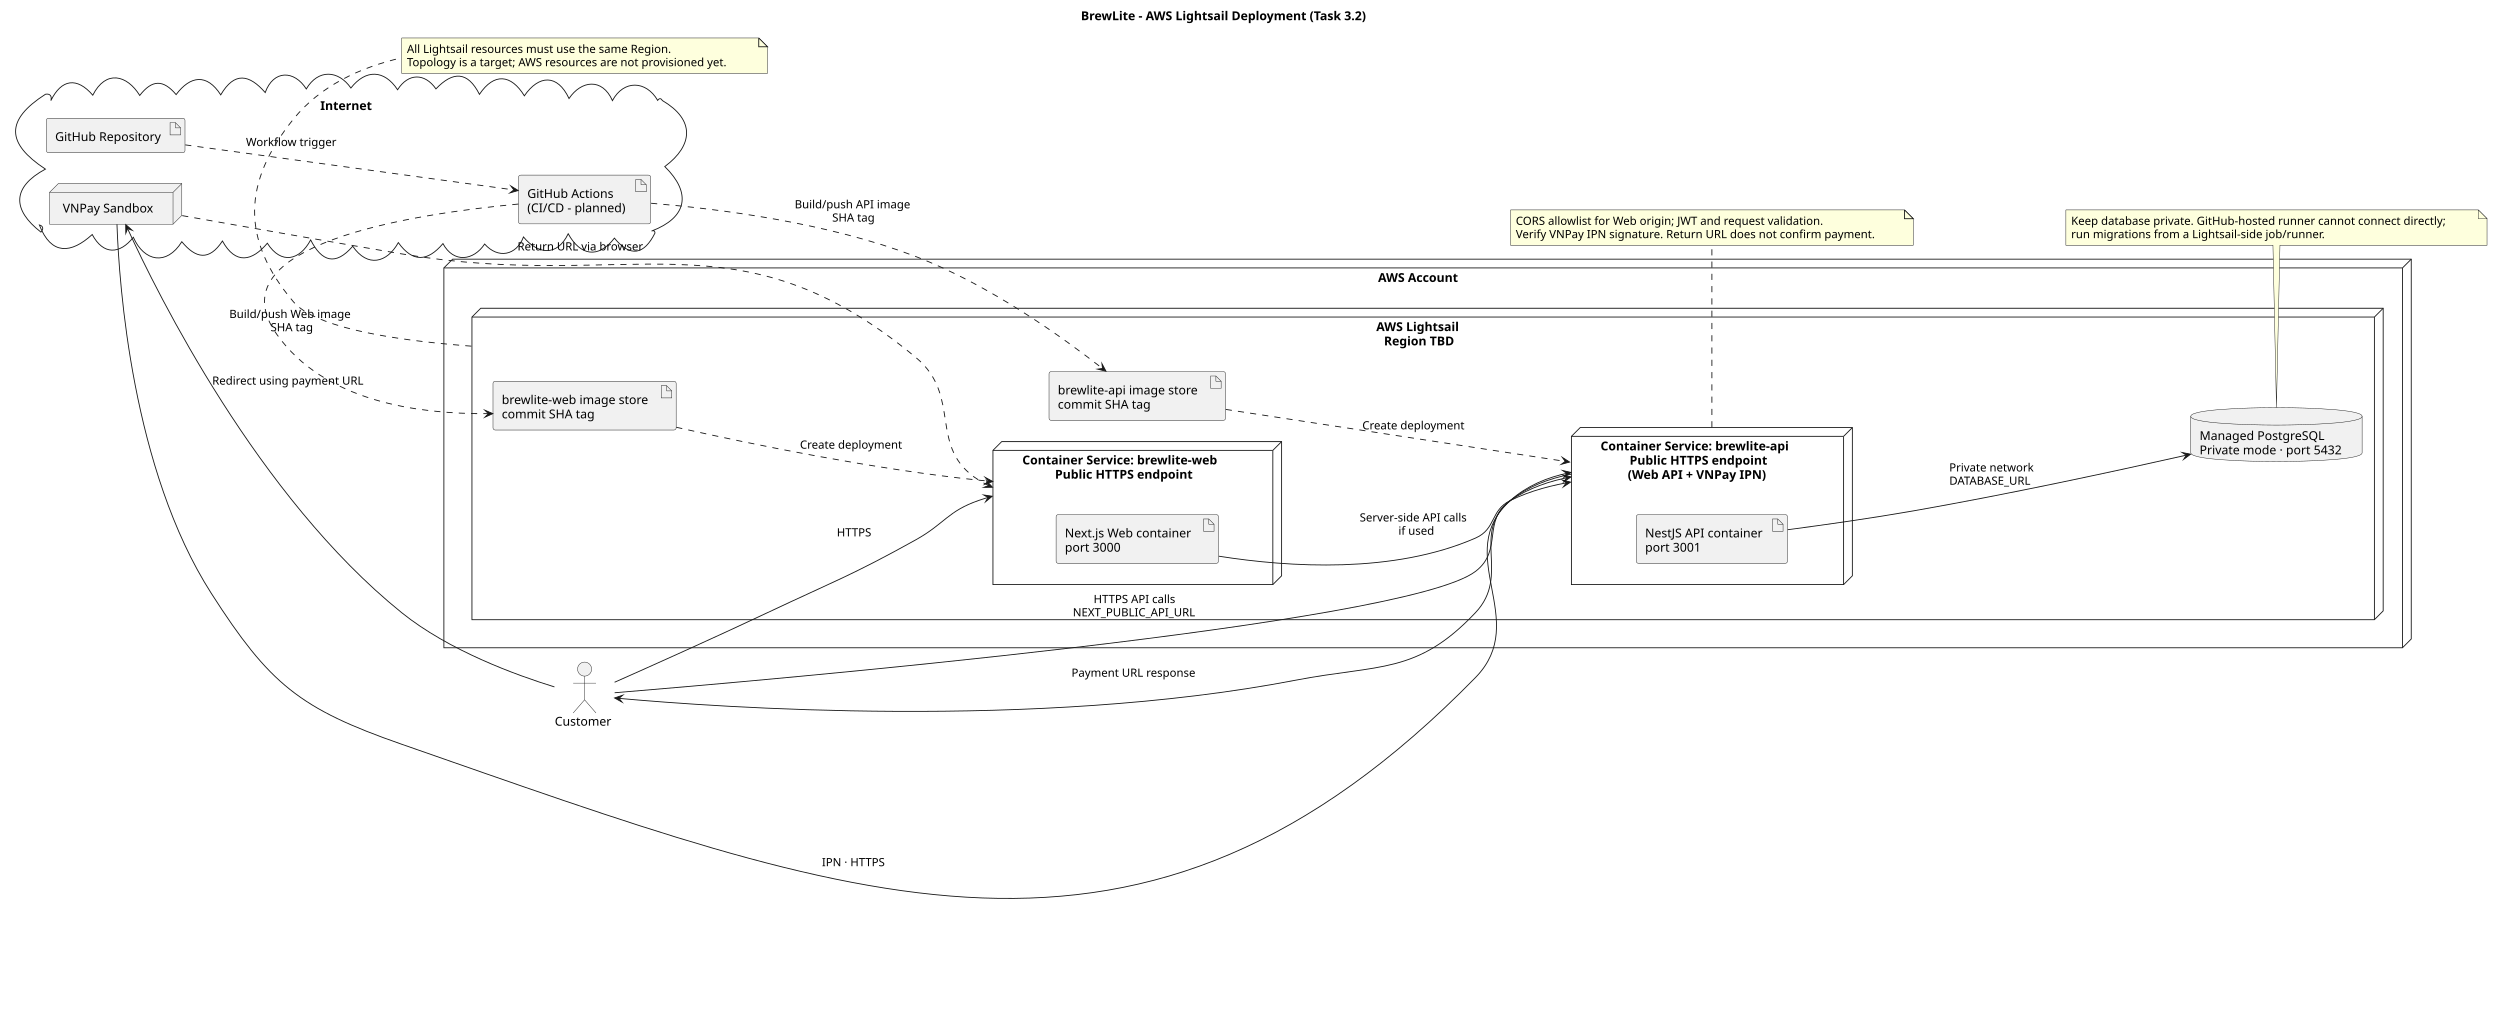
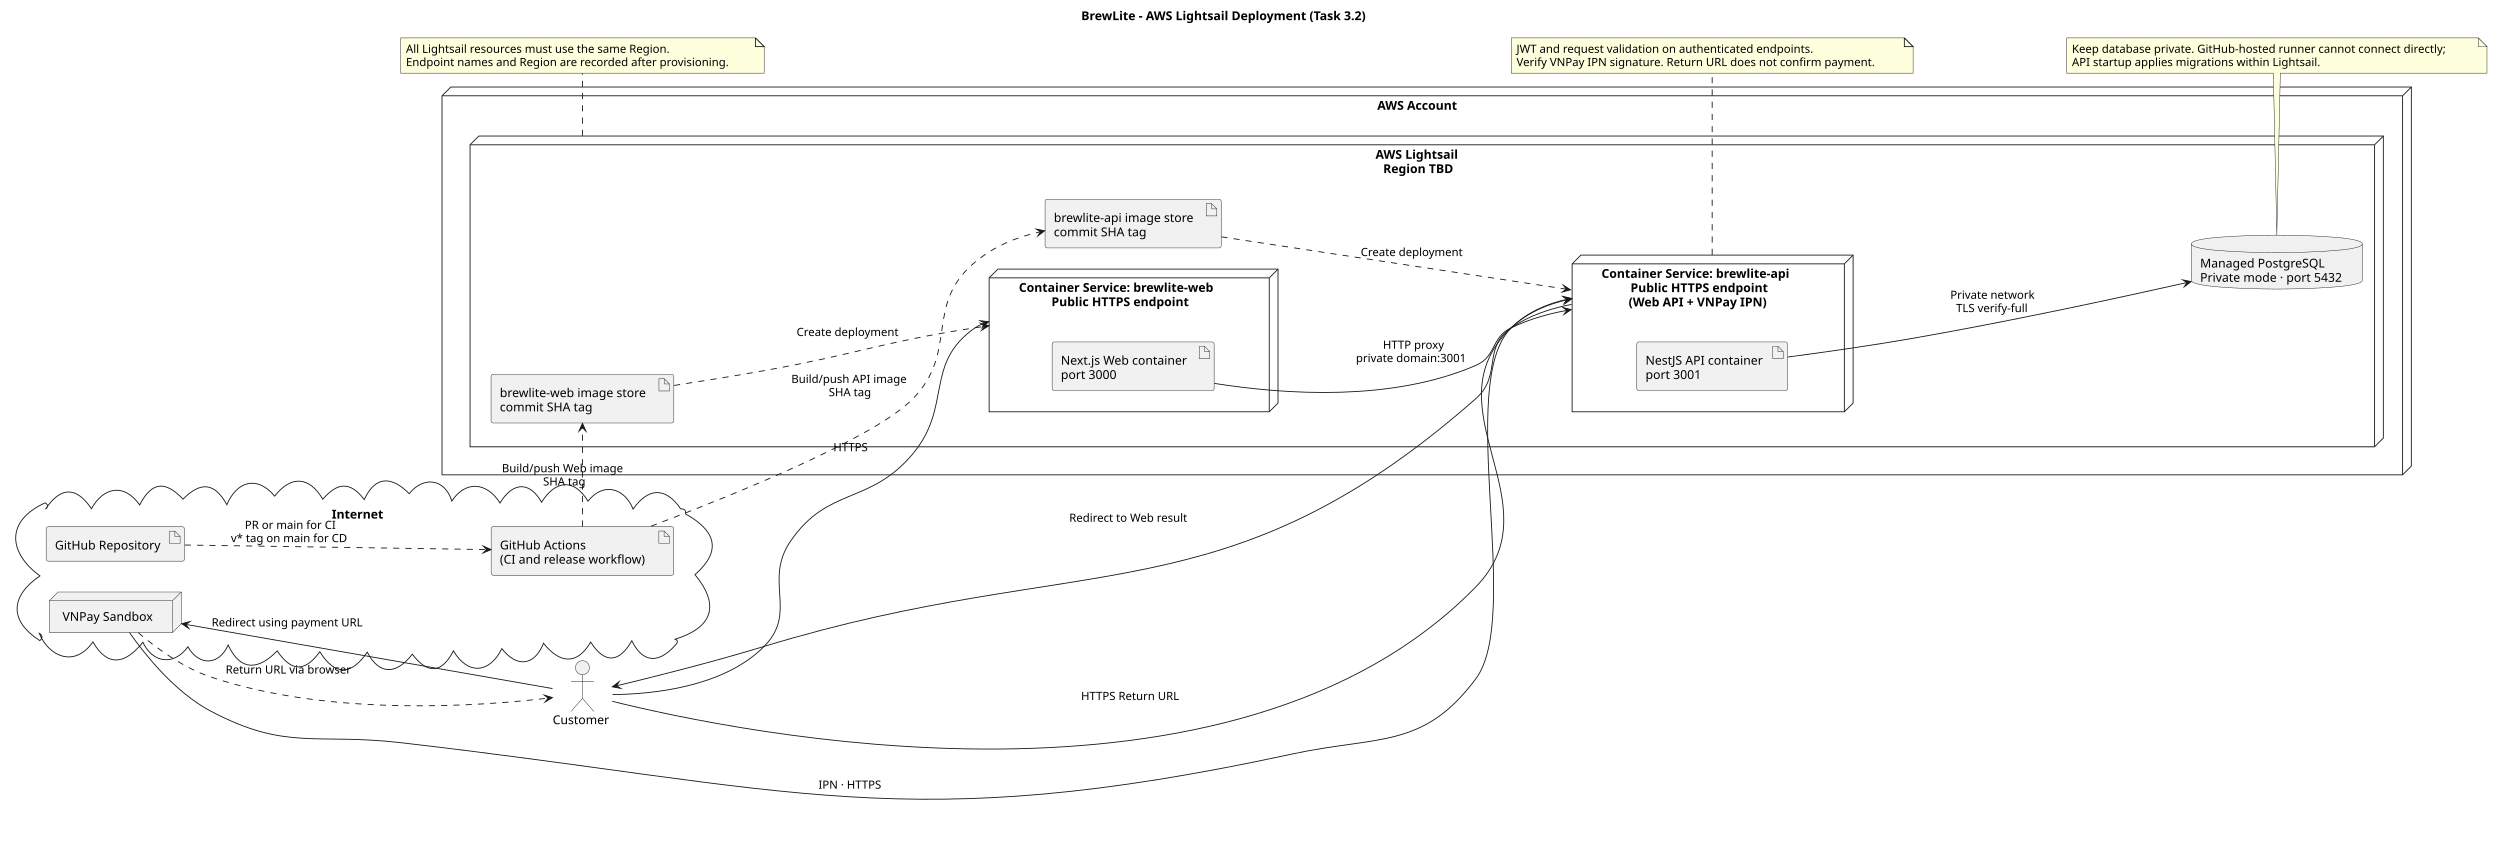
- <svg xmlns="http://www.w3.org/2000/svg" version="1.1" data-diagram-type="DESCRIPTION" style="width:2850px;height:1176px;background:#FFFFFF;" width="2850px" height="1176px" viewBox="0 0 2850 1176" zoomAndPan="magnify" preserveAspectRatio="none" contentStyleType="text/css">
+ <svg xmlns="http://www.w3.org/2000/svg" version="1.1" data-diagram-type="DESCRIPTION" style="width:2856px;height:971px;background:#FFFFFF;" width="2856px" height="971px" viewBox="0 0 2856 971" zoomAndPan="magnify" preserveAspectRatio="none" contentStyleType="text/css">
  <defs />
  <g font-family="sans-serif" lengthAdjust="spacing">
    <g class="title" data-source-line="1">
-       <text x="1232.227" y="22.995" fill="#000" font-size="14" textLength="378.766" font-weight="700">BrewLite - AWS Lightsail Deployment (Task 3.2)</text>
+       <text x="1235.175" y="22.995" fill="#000" font-size="14" textLength="378.766" font-weight="700">BrewLite - AWS Lightsail Deployment (Task 3.2)</text>
    </g>
    <g class="cluster" data-qualified-name="internet" id="ent0002" data-source-line="8">
-       <path d="M57.971,114.737 C70.041,90.049 87.741,87.529 105.761,108.51 C120.65,79.235 144.702,85.253 159.308,108.796 C173.299,90.79 185.949,90.221 200.766,107.833 C216.924,86.306 235.754,83.42 251.643,108.128 C267.287,81.377 284.203,84.731 302.321,105.489 C311.835,79.366 335.481,79.923 349.167,101.381 C362.641,78.578 385.655,79.783 400.026,100.329 C416.904,78.855 438.001,79.26 453.236,102.293 C465.369,83.286 484.026,82.909 496.987,101.324 C516.329,81.051 533.084,80.958 546.565,107.527 C563.335,82.668 582.632,84.649 597.769,109.219 C614.198,85.39 635.396,83.975 648.691,112.281 C662.626,91.657 686.491,88.466 698.185,114.65 C711.18,90.725 736.557,91.774 749.753,114.427 C751.691,111.629 753.573,111.97 755.235,114.7 C792.361,136.504 790.476,165.657 757.851,189.888 C788.636,220.017 783.573,247.998 742.753,263.427 C744.789,262.479 746.729,263.097 746.653,265.728 C734.3,290.418 718.632,293.779 700.436,271.474 C681.955,295.347 661.631,291.522 647.749,266.517 C634.88,293.188 612.949,289.743 596.778,270.155 C588.6,291.504 567.677,295.316 552.495,278.224 C539.786,297.225 517.213,300.335 504.949,277.717 C487.509,298.392 470.573,299.536 454.102,276.588 C441.036,299.859 418.966,305.263 402.11,280.707 C382.453,303.554 366.69,298.208 354.149,273.526 C341.833,296.655 320.726,302.218 304.746,277.293 C287.369,297.976 268.6,301.896 253.574,274.776 C238.402,297.8 223.184,294.812 207.28,275.578 C189.888,303.414 164.285,298.283 151.991,270.51 C136.505,290.23 117.707,290.885 105.124,267.363 C81.255,289.211 58.394,291.505 44.853,256.427 C49.779,257.679 49.536,261.64 46.679,264.625 C13.64,239.029 13.642,213.338 51.768,192.784 C6.86,163.276 6,136.844 51.853,107.427 C57.384,106.428 59.357,109.948 57.971,114.737" style="stroke:#181818;stroke-width:1;" fill="none" />
-       <text x="365.092" y="125.422" fill="#000" font-size="14" textLength="64.422" font-weight="700">Internet</text>
+       <path d="M51.944,581.761 C68.892,556.123 86.878,555.072 104.45,581.127 C118.436,556.194 141.706,551.658 159.591,576.836 C173.355,550.067 188.858,548.889 209.069,570.202 C229.158,550.117 244.866,550.792 259.158,576.538 C270.449,549.995 293.427,542.473 313.803,566.774 C332.482,542.783 353.387,544.119 368.786,570.365 C385.245,551.114 399.949,549.38 416.097,570.729 C429.177,542.455 448.1,544.42 467.474,563.966 C483.639,543.863 507.944,546.289 516.177,572.337 C532.472,547.846 556.865,551.581 571.172,574.636 C584.952,551.978 604,548.072 618.71,573.721 C634.051,549.245 655.227,545.379 671.714,572.545 C689.443,550.075 713.654,557.693 723.254,581.583 C740.449,557.084 760.331,555.841 777.671,581.427 C782.005,581.022 783.687,582.957 783.253,587.18 C816.068,605.423 826.338,628.146 793.963,656.465 C823.418,692.231 813.375,717.386 770.671,730.427 C773.868,730.811 774.732,732.611 772.963,735.321 C755.662,756.081 735.873,760.663 721.78,731.998 C707.355,757.328 690.859,758.692 674.8,733.518 C658.581,761.272 638.394,757.029 620.925,734.866 C610.435,761.213 590.032,762.718 573.341,741.006 C559.28,769.23 534.611,771.699 517.99,743.518 C504.553,769.691 488.498,770.332 471.023,747.378 C454.06,769.293 434.234,773.087 419.532,745.047 C401.508,771.539 382.898,772.588 365.36,744.564 C348.208,768.132 332.876,767.533 316.688,743.577 C296.03,764.891 275.041,768.086 260.664,736.878 C249.984,760.619 227.354,760.941 214.637,738.928 C198.713,760.912 174.419,757.694 163.191,733.676 C144.955,756.714 124.072,764.601 106.165,733.33 C85.455,762.818 56.284,750.747 44.731,723.427 C48.844,725.856 48.922,728.744 45.513,731.87 C9.864,709.013 11.924,680.701 45.606,657.931 C9.416,631.361 6,594.989 51.731,574.427 C54.953,576.726 55.359,579.269 51.944,581.761" style="stroke:#181818;stroke-width:1;" fill="none" />
+       <text x="378.99" y="592.422" fill="#000" font-size="14" textLength="64.422" font-weight="700">Internet</text>
    </g>
    <g class="cluster" data-qualified-name="aws" id="ent0006" data-source-line="14">
-       <polygon points="506.013,305.427,516.013,295.427,2748.823,295.427,2748.823,728.427,2738.823,738.427,506.013,738.427,506.013,305.427" fill="none" style="stroke:#181818;stroke-width:1;stroke-linejoin:miter;stroke-miterlimit:10;" />
-       <line x1="2738.823" y1="305.427" x2="2748.823" y2="295.427" style="stroke:#181818;stroke-width:1;" />
-       <line x1="506.013" y1="305.427" x2="2738.823" y2="305.427" style="stroke:#181818;stroke-width:1;" />
-       <line x1="2738.823" y1="305.427" x2="2738.823" y2="738.427" style="stroke:#181818;stroke-width:1;" />
-       <text x="1570.963" y="321.422" fill="#000" font-size="14" textLength="104.911" font-weight="700">AWS Account</text>
+       <polygon points="504.971,109.427,514.971,99.427,2754.721,99.427,2754.721,532.427,2744.721,542.427,504.971,542.427,504.971,109.427" fill="none" style="stroke:#181818;stroke-width:1;stroke-linejoin:miter;stroke-miterlimit:10;" />
+       <line x1="2744.721" y1="109.427" x2="2754.721" y2="99.427" style="stroke:#181818;stroke-width:1;" />
+       <line x1="504.971" y1="109.427" x2="2744.721" y2="109.427" style="stroke:#181818;stroke-width:1;" />
+       <line x1="2744.721" y1="109.427" x2="2744.721" y2="542.427" style="stroke:#181818;stroke-width:1;" />
+       <text x="1573.39" y="125.422" fill="#000" font-size="14" textLength="104.911" font-weight="700">AWS Account</text>
    </g>
    <g class="cluster" data-qualified-name="aws.lightsail" id="ent0007" data-source-line="15">
-       <polygon points="538.013,361.427,548.013,351.427,2716.823,351.427,2716.823,696.427,2706.823,706.427,538.013,706.427,538.013,361.427" fill="none" style="stroke:#181818;stroke-width:1;stroke-linejoin:miter;stroke-miterlimit:10;" />
-       <line x1="2706.823" y1="361.427" x2="2716.823" y2="351.427" style="stroke:#181818;stroke-width:1;" />
-       <line x1="538.013" y1="361.427" x2="2706.823" y2="361.427" style="stroke:#181818;stroke-width:1;" />
-       <line x1="2706.823" y1="361.427" x2="2706.823" y2="706.427" style="stroke:#181818;stroke-width:1;" />
-       <text x="1568.912" y="377.422" fill="#000" font-size="14" textLength="109.013" font-weight="700">AWS Lightsail</text>
-       <text x="1577.72" y="393.719" fill="#000" font-size="14" textLength="91.396" font-weight="700">Region TBD</text>
+       <polygon points="536.971,165.427,546.971,155.427,2722.721,155.427,2722.721,500.427,2712.721,510.427,536.971,510.427,536.971,165.427" fill="none" style="stroke:#181818;stroke-width:1;stroke-linejoin:miter;stroke-miterlimit:10;" />
+       <line x1="2712.721" y1="165.427" x2="2722.721" y2="155.427" style="stroke:#181818;stroke-width:1;" />
+       <line x1="536.971" y1="165.427" x2="2712.721" y2="165.427" style="stroke:#181818;stroke-width:1;" />
+       <line x1="2712.721" y1="165.427" x2="2712.721" y2="510.427" style="stroke:#181818;stroke-width:1;" />
+       <text x="1571.339" y="181.422" fill="#000" font-size="14" textLength="109.013" font-weight="700">AWS Lightsail</text>
+       <text x="1580.147" y="197.719" fill="#000" font-size="14" textLength="91.396" font-weight="700">Region TBD</text>
    </g>
    <g class="cluster" data-qualified-name="aws.lightsail.webService" id="ent0008" data-source-line="16">
-       <polygon points="1131.953,513.427,1141.953,503.427,1461.023,503.427,1461.023,656.427,1451.023,666.427,1131.953,666.427,1131.953,513.427" fill="none" style="stroke:#181818;stroke-width:1;stroke-linejoin:miter;stroke-miterlimit:10;" />
-       <line x1="1451.023" y1="513.427" x2="1461.023" y2="503.427" style="stroke:#181818;stroke-width:1;" />
-       <line x1="1131.953" y1="513.427" x2="1451.023" y2="513.427" style="stroke:#181818;stroke-width:1;" />
-       <line x1="1451.023" y1="513.427" x2="1451.023" y2="666.427" style="stroke:#181818;stroke-width:1;" />
-       <text x="1165.432" y="529.422" fill="#000" font-size="14" textLength="254.112" font-weight="700">Container Service: brewlite-web</text>
-       <text x="1202.671" y="545.719" fill="#000" font-size="14" textLength="179.635" font-weight="700">Public HTTPS endpoint</text>
+       <polygon points="1129.991,317.427,1139.991,307.427,1459.991,307.427,1459.991,460.427,1449.991,470.427,1129.991,470.427,1129.991,317.427" fill="none" style="stroke:#181818;stroke-width:1;stroke-linejoin:miter;stroke-miterlimit:10;" />
+       <line x1="1449.991" y1="317.427" x2="1459.991" y2="307.427" style="stroke:#181818;stroke-width:1;" />
+       <line x1="1129.991" y1="317.427" x2="1449.991" y2="317.427" style="stroke:#181818;stroke-width:1;" />
+       <line x1="1449.991" y1="317.427" x2="1449.991" y2="470.427" style="stroke:#181818;stroke-width:1;" />
+       <text x="1163.934" y="333.422" fill="#000" font-size="14" textLength="254.112" font-weight="700">Container Service: brewlite-web</text>
+       <text x="1201.173" y="349.719" fill="#000" font-size="14" textLength="179.635" font-weight="700">Public HTTPS endpoint</text>
    </g>
    <g class="cluster" data-qualified-name="aws.lightsail.apiService" id="ent0010" data-source-line="20">
-       <polygon points="1791.423,497.427,1801.423,487.427,2111.693,487.427,2111.693,656.427,2101.693,666.427,1791.423,666.427,1791.423,497.427" fill="none" style="stroke:#181818;stroke-width:1;stroke-linejoin:miter;stroke-miterlimit:10;" />
-       <line x1="2101.693" y1="497.427" x2="2111.693" y2="487.427" style="stroke:#181818;stroke-width:1;" />
-       <line x1="1791.423" y1="497.427" x2="2101.693" y2="497.427" style="stroke:#181818;stroke-width:1;" />
-       <line x1="2101.693" y1="497.427" x2="2101.693" y2="666.427" style="stroke:#181818;stroke-width:1;" />
-       <text x="1824.594" y="513.422" fill="#000" font-size="14" textLength="245.93" font-weight="700">Container Service: brewlite-api</text>
-       <text x="1857.741" y="529.719" fill="#000" font-size="14" textLength="179.635" font-weight="700">Public HTTPS endpoint</text>
-       <text x="1855.629" y="546.016" fill="#000" font-size="14" textLength="183.859" font-weight="700">(Web API + VNPay IPN)</text>
+       <polygon points="1795.991,301.427,1805.991,291.427,2116.991,291.427,2116.991,460.427,2106.991,470.427,1795.991,470.427,1795.991,301.427" fill="none" style="stroke:#181818;stroke-width:1;stroke-linejoin:miter;stroke-miterlimit:10;" />
+       <line x1="2106.991" y1="301.427" x2="2116.991" y2="291.427" style="stroke:#181818;stroke-width:1;" />
+       <line x1="1795.991" y1="301.427" x2="2106.991" y2="301.427" style="stroke:#181818;stroke-width:1;" />
+       <line x1="2106.991" y1="301.427" x2="2106.991" y2="470.427" style="stroke:#181818;stroke-width:1;" />
+       <text x="1829.526" y="317.422" fill="#000" font-size="14" textLength="245.93" font-weight="700">Container Service: brewlite-api</text>
+       <text x="1862.673" y="333.719" fill="#000" font-size="14" textLength="179.635" font-weight="700">Public HTTPS endpoint</text>
+       <text x="1860.561" y="350.016" fill="#000" font-size="14" textLength="183.859" font-weight="700">(Web API + VNPay IPN)</text>
    </g>
    <g class="entity" data-qualified-name="internet.vnp" id="ent0003" data-source-line="9">
-       <polygon points="56.483,219.277,66.483,209.277,207.253,209.277,207.253,245.574,197.253,255.574,56.483,255.574,56.483,219.277" fill="#F1F1F1" style="stroke:#181818;stroke-width:0.5;stroke-linejoin:miter;stroke-miterlimit:10;" />
-       <line x1="197.253" y1="219.277" x2="207.253" y2="209.277" style="stroke:#181818;stroke-width:0.5;" />
-       <line x1="56.483" y1="219.277" x2="197.253" y2="219.277" style="stroke:#181818;stroke-width:0.5;" />
-       <line x1="197.253" y1="219.277" x2="197.253" y2="255.574" style="stroke:#181818;stroke-width:0.5;" />
-       <text x="71.483" y="242.272" fill="#000" font-size="14" textLength="110.77">VNPay Sandbox</text>
+       <polygon points="56.361,686.287,66.361,676.287,207.13,676.287,207.13,712.584,197.13,722.584,56.361,722.584,56.361,686.287" fill="#F1F1F1" style="stroke:#181818;stroke-width:0.5;stroke-linejoin:miter;stroke-miterlimit:10;" />
+       <line x1="197.13" y1="686.287" x2="207.13" y2="676.287" style="stroke:#181818;stroke-width:0.5;" />
+       <line x1="56.361" y1="686.287" x2="197.13" y2="686.287" style="stroke:#181818;stroke-width:0.5;" />
+       <line x1="197.13" y1="686.287" x2="197.13" y2="722.584" style="stroke:#181818;stroke-width:0.5;" />
+       <text x="71.361" y="709.282" fill="#000" font-size="14" textLength="110.77">VNPay Sandbox</text>
    </g>
    <g class="entity" data-qualified-name="internet.repo" id="ent0004" data-source-line="10">
-       <rect x="52.853" y="134.777" width="158.037" height="39.297" fill="#F1F1F1" style="stroke:#181818;stroke-width:0.5;" rx="2.5" ry="2.5" />
-       <polygon points="193.891,139.777,193.891,153.777,205.891,153.777,205.891,145.777,199.891,139.777,193.891,139.777" fill="#F1F1F1" style="stroke:#181818;stroke-width:0.5;stroke-linejoin:miter;stroke-miterlimit:10;" />
-       <line x1="199.891" y1="139.777" x2="199.891" y2="145.777" style="stroke:#181818;stroke-width:0.5;" />
-       <line x1="205.891" y1="145.777" x2="199.891" y2="145.777" style="stroke:#181818;stroke-width:0.5;" />
-       <text x="62.853" y="160.772" fill="#000" font-size="14" textLength="128.037">GitHub Repository</text>
+       <rect x="52.731" y="601.787" width="158.037" height="39.297" fill="#F1F1F1" style="stroke:#181818;stroke-width:0.5;" rx="2.5" ry="2.5" />
+       <polygon points="193.768,606.787,193.768,620.787,205.768,620.787,205.768,612.787,199.768,606.787,193.768,606.787" fill="#F1F1F1" style="stroke:#181818;stroke-width:0.5;stroke-linejoin:miter;stroke-miterlimit:10;" />
+       <line x1="199.768" y1="606.787" x2="199.768" y2="612.787" style="stroke:#181818;stroke-width:0.5;" />
+       <line x1="205.768" y1="612.787" x2="199.768" y2="612.787" style="stroke:#181818;stroke-width:0.5;" />
+       <text x="62.731" y="627.782" fill="#000" font-size="14" textLength="128.037">GitHub Repository</text>
    </g>
    <g class="entity" data-qualified-name="internet.actions" id="ent0005" data-source-line="11">
-       <rect x="591.093" y="199.627" width="150.654" height="55.594" fill="#F1F1F1" style="stroke:#181818;stroke-width:0.5;" rx="2.5" ry="2.5" />
-       <polygon points="724.748,204.627,724.748,218.627,736.748,218.627,736.748,210.627,730.748,204.627,724.748,204.627" fill="#F1F1F1" style="stroke:#181818;stroke-width:0.5;stroke-linejoin:miter;stroke-miterlimit:10;" />
-       <line x1="730.748" y1="204.627" x2="730.748" y2="210.627" style="stroke:#181818;stroke-width:0.5;" />
-       <line x1="736.748" y1="210.627" x2="730.748" y2="210.627" style="stroke:#181818;stroke-width:0.5;" />
-       <text x="601.093" y="225.622" fill="#000" font-size="14" textLength="104.351">GitHub Actions</text>
-       <text x="601.093" y="241.919" fill="#000" font-size="14" textLength="120.654">(CI/CD - planned)</text>
+       <rect x="561.081" y="601.637" width="208.589" height="55.594" fill="#F1F1F1" style="stroke:#181818;stroke-width:0.5;" rx="2.5" ry="2.5" />
+       <polygon points="752.67,606.637,752.67,620.637,764.67,620.637,764.67,612.637,758.67,606.637,752.67,606.637" fill="#F1F1F1" style="stroke:#181818;stroke-width:0.5;stroke-linejoin:miter;stroke-miterlimit:10;" />
+       <line x1="758.67" y1="606.637" x2="758.67" y2="612.637" style="stroke:#181818;stroke-width:0.5;" />
+       <line x1="764.67" y1="612.637" x2="758.67" y2="612.637" style="stroke:#181818;stroke-width:0.5;" />
+       <text x="571.081" y="627.632" fill="#000" font-size="14" textLength="104.351">GitHub Actions</text>
+       <text x="571.081" y="643.929" fill="#000" font-size="14" textLength="178.589">(CI and release workflow)</text>
    </g>
    <g class="entity" data-qualified-name="aws.lightsail.db" id="ent0012" data-source-line="24">
-       <path d="M2497.483,474.627 C2497.483,464.627 2595.151,464.627 2595.151,464.627 C2595.151,464.627 2692.818,464.627 2692.818,474.627 L2692.818,516.221 C2692.818,526.221 2595.151,526.221 2595.151,526.221 C2595.151,526.221 2497.483,526.221 2497.483,516.221 L2497.483,474.627" style="stroke:#181818;stroke-width:0.5;" fill="#F1F1F1" />
-       <path d="M2497.483,474.627 C2497.483,484.627 2595.151,484.627 2595.151,484.627 C2595.151,484.627 2692.818,484.627 2692.818,474.627" style="stroke:#181818;stroke-width:0.5;" fill="none" />
-       <text x="2507.483" y="501.622" fill="#000" font-size="14" textLength="149.7">Managed PostgreSQL</text>
-       <text x="2507.483" y="517.919" fill="#000" font-size="14" textLength="175.335">Private mode · port 5432</text>
+       <path d="M2503.381,278.637 C2503.381,268.637 2601.048,268.637 2601.048,268.637 C2601.048,268.637 2698.716,268.637 2698.716,278.637 L2698.716,320.231 C2698.716,330.231 2601.048,330.231 2601.048,330.231 C2601.048,330.231 2503.381,330.231 2503.381,320.231 L2503.381,278.637" style="stroke:#181818;stroke-width:0.5;" fill="#F1F1F1" />
+       <path d="M2503.381,278.637 C2503.381,288.637 2601.048,288.637 2601.048,288.637 C2601.048,288.637 2698.716,288.637 2698.716,278.637" style="stroke:#181818;stroke-width:0.5;" fill="none" />
+       <text x="2513.381" y="305.632" fill="#000" font-size="14" textLength="149.7">Managed PostgreSQL</text>
+       <text x="2513.381" y="321.929" fill="#000" font-size="14" textLength="175.335">Private mode · port 5432</text>
    </g>
    <g class="entity" data-qualified-name="aws.lightsail.webImages" id="ent0013" data-source-line="26">
-       <rect x="562.013" y="434.627" width="208.814" height="55.594" fill="#F1F1F1" style="stroke:#181818;stroke-width:0.5;" rx="2.5" ry="2.5" />
-       <polygon points="753.828,439.627,753.828,453.627,765.828,453.627,765.828,445.627,759.828,439.627,753.828,439.627" fill="#F1F1F1" style="stroke:#181818;stroke-width:0.5;stroke-linejoin:miter;stroke-miterlimit:10;" />
-       <line x1="759.828" y1="439.627" x2="759.828" y2="445.627" style="stroke:#181818;stroke-width:0.5;" />
-       <line x1="765.828" y1="445.627" x2="759.828" y2="445.627" style="stroke:#181818;stroke-width:0.5;" />
-       <text x="572.013" y="460.622" fill="#000" font-size="14" textLength="178.814">brewlite-web image store</text>
-       <text x="572.013" y="476.919" fill="#000" font-size="14" textLength="113.764">commit SHA tag</text>
+       <rect x="560.971" y="427.637" width="208.814" height="55.594" fill="#F1F1F1" style="stroke:#181818;stroke-width:0.5;" rx="2.5" ry="2.5" />
+       <polygon points="752.785,432.637,752.785,446.637,764.785,446.637,764.785,438.637,758.785,432.637,752.785,432.637" fill="#F1F1F1" style="stroke:#181818;stroke-width:0.5;stroke-linejoin:miter;stroke-miterlimit:10;" />
+       <line x1="758.785" y1="432.637" x2="758.785" y2="438.637" style="stroke:#181818;stroke-width:0.5;" />
+       <line x1="764.785" y1="438.637" x2="758.785" y2="438.637" style="stroke:#181818;stroke-width:0.5;" />
+       <text x="570.971" y="453.632" fill="#000" font-size="14" textLength="178.814">brewlite-web image store</text>
+       <text x="570.971" y="469.929" fill="#000" font-size="14" textLength="113.764">commit SHA tag</text>
    </g>
    <g class="entity" data-qualified-name="aws.lightsail.apiImages" id="ent0014" data-source-line="27">
-       <rect x="1195.883" y="423.627" width="201.22" height="55.594" fill="#F1F1F1" style="stroke:#181818;stroke-width:0.5;" rx="2.5" ry="2.5" />
-       <polygon points="1380.103,428.627,1380.103,442.627,1392.103,442.627,1392.103,434.627,1386.103,428.627,1380.103,428.627" fill="#F1F1F1" style="stroke:#181818;stroke-width:0.5;stroke-linejoin:miter;stroke-miterlimit:10;" />
-       <line x1="1386.103" y1="428.627" x2="1386.103" y2="434.627" style="stroke:#181818;stroke-width:0.5;" />
-       <line x1="1392.103" y1="434.627" x2="1386.103" y2="434.627" style="stroke:#181818;stroke-width:0.5;" />
-       <text x="1205.883" y="449.622" fill="#000" font-size="14" textLength="171.22">brewlite-api image store</text>
-       <text x="1205.883" y="465.919" fill="#000" font-size="14" textLength="113.764">commit SHA tag</text>
+       <rect x="1193.881" y="227.637" width="201.22" height="55.594" fill="#F1F1F1" style="stroke:#181818;stroke-width:0.5;" rx="2.5" ry="2.5" />
+       <polygon points="1378.1,232.637,1378.1,246.637,1390.1,246.637,1390.1,238.637,1384.1,232.637,1378.1,232.637" fill="#F1F1F1" style="stroke:#181818;stroke-width:0.5;stroke-linejoin:miter;stroke-miterlimit:10;" />
+       <line x1="1384.1" y1="232.637" x2="1384.1" y2="238.637" style="stroke:#181818;stroke-width:0.5;" />
+       <line x1="1390.1" y1="238.637" x2="1384.1" y2="238.637" style="stroke:#181818;stroke-width:0.5;" />
+       <text x="1203.881" y="253.632" fill="#000" font-size="14" textLength="171.22">brewlite-api image store</text>
+       <text x="1203.881" y="269.929" fill="#000" font-size="14" textLength="113.764">commit SHA tag</text>
    </g>
    <g class="entity" data-qualified-name="aws.lightsail.webService.web" id="ent0009" data-source-line="17">
-       <rect x="1203.953" y="586.627" width="185.073" height="55.594" fill="#F1F1F1" style="stroke:#181818;stroke-width:0.5;" rx="2.5" ry="2.5" />
-       <polygon points="1372.027,591.627,1372.027,605.627,1384.027,605.627,1384.027,597.627,1378.027,591.627,1372.027,591.627" fill="#F1F1F1" style="stroke:#181818;stroke-width:0.5;stroke-linejoin:miter;stroke-miterlimit:10;" />
-       <line x1="1378.027" y1="591.627" x2="1378.027" y2="597.627" style="stroke:#181818;stroke-width:0.5;" />
-       <line x1="1384.027" y1="597.627" x2="1378.027" y2="597.627" style="stroke:#181818;stroke-width:0.5;" />
-       <text x="1213.953" y="612.622" fill="#000" font-size="14" textLength="155.073">Next.js Web container</text>
-       <text x="1213.953" y="628.919" fill="#000" font-size="14" textLength="68.776">port 3000</text>
+       <rect x="1201.951" y="390.637" width="185.073" height="55.594" fill="#F1F1F1" style="stroke:#181818;stroke-width:0.5;" rx="2.5" ry="2.5" />
+       <polygon points="1370.024,395.637,1370.024,409.637,1382.024,409.637,1382.024,401.637,1376.024,395.637,1370.024,395.637" fill="#F1F1F1" style="stroke:#181818;stroke-width:0.5;stroke-linejoin:miter;stroke-miterlimit:10;" />
+       <line x1="1376.024" y1="395.637" x2="1376.024" y2="401.637" style="stroke:#181818;stroke-width:0.5;" />
+       <line x1="1382.024" y1="401.637" x2="1376.024" y2="401.637" style="stroke:#181818;stroke-width:0.5;" />
+       <text x="1211.951" y="416.632" fill="#000" font-size="14" textLength="155.073">Next.js Web container</text>
+       <text x="1211.951" y="432.929" fill="#000" font-size="14" textLength="68.776">port 3000</text>
    </g>
    <g class="entity" data-qualified-name="aws.lightsail.apiService.api" id="ent0011" data-source-line="21">
-       <rect x="1865.423" y="586.627" width="172.27" height="55.594" fill="#F1F1F1" style="stroke:#181818;stroke-width:0.5;" rx="2.5" ry="2.5" />
-       <polygon points="2020.693,591.627,2020.693,605.627,2032.693,605.627,2032.693,597.627,2026.693,591.627,2020.693,591.627" fill="#F1F1F1" style="stroke:#181818;stroke-width:0.5;stroke-linejoin:miter;stroke-miterlimit:10;" />
-       <line x1="2026.693" y1="591.627" x2="2026.693" y2="597.627" style="stroke:#181818;stroke-width:0.5;" />
-       <line x1="2032.693" y1="597.627" x2="2026.693" y2="597.627" style="stroke:#181818;stroke-width:0.5;" />
-       <text x="1875.423" y="612.622" fill="#000" font-size="14" textLength="142.27">NestJS API container</text>
-       <text x="1875.423" y="628.919" fill="#000" font-size="14" textLength="68.776">port 3001</text>
+       <rect x="1869.851" y="390.637" width="172.27" height="55.594" fill="#F1F1F1" style="stroke:#181818;stroke-width:0.5;" rx="2.5" ry="2.5" />
+       <polygon points="2025.12,395.637,2025.12,409.637,2037.12,409.637,2037.12,401.637,2031.12,395.637,2025.12,395.637" fill="#F1F1F1" style="stroke:#181818;stroke-width:0.5;stroke-linejoin:miter;stroke-miterlimit:10;" />
+       <line x1="2031.12" y1="395.637" x2="2031.12" y2="401.637" style="stroke:#181818;stroke-width:0.5;" />
+       <line x1="2037.12" y1="401.637" x2="2031.12" y2="401.637" style="stroke:#181818;stroke-width:0.5;" />
+       <text x="1879.851" y="416.632" fill="#000" font-size="14" textLength="142.27">NestJS API container</text>
+       <text x="1879.851" y="432.929" fill="#000" font-size="14" textLength="68.776">port 3001</text>
    </g>
    <g class="entity" data-qualified-name="customer" id="ent0001" data-source-line="7">
-       <ellipse cx="666.425" cy="762.777" rx="8" ry="8" fill="#F1F1F1" style="stroke:#181818;stroke-width:0.5;" />
-       <path d="M666.425,770.777 L666.425,797.777 M653.425,778.777 L679.425,778.777 M666.425,797.777 L653.425,812.777 M666.425,797.777 L679.425,812.777" style="stroke:#181818;stroke-width:0.5;" fill="none" />
-       <text x="632.423" y="827.272" fill="#000" font-size="14" textLength="68.004">Customer</text>
+       <ellipse cx="665.383" cy="762.787" rx="8" ry="8" fill="#F1F1F1" style="stroke:#181818;stroke-width:0.5;" />
+       <path d="M665.383,770.787 L665.383,797.787 M652.383,778.787 L678.383,778.787 M665.383,797.787 L652.383,812.787 M665.383,797.787 L678.383,812.787" style="stroke:#181818;stroke-width:0.5;" fill="none" />
+       <text x="631.381" y="827.282" fill="#000" font-size="14" textLength="68.004">Customer</text>
    </g>
    <g class="entity" data-qualified-name="GMN28" id="ent0029" data-source-line="47">
-       <path d="M457.893,43.297 L457.893,83.563 L874.955,83.563 L874.955,53.297 L864.955,43.297 L457.893,43.297" style="stroke:#181818;stroke-width:0.5;" fill="#FEFFDD" />
-       <path d="M864.955,43.297 L864.955,53.297 L874.955,53.297 L864.955,43.297" style="stroke:#181818;stroke-width:1;" fill="#FEFFDD" />
-       <text x="463.893" y="60.364" fill="#000" font-size="13" textLength="324.759">All Lightsail resources must use the same Region.</text>
-       <text x="463.893" y="75.497" fill="#000" font-size="13" textLength="396.062">Topology is a target; AWS resources are not provisioned yet.</text>
+       <path d="M457.771,43.297 L457.771,83.563 L872.992,83.563 L872.992,53.297 L862.992,43.297 L457.771,43.297" style="stroke:#181818;stroke-width:0.5;" fill="#FEFFDD" />
+       <path d="M862.992,43.297 L862.992,53.297 L872.992,53.297 L862.992,43.297" style="stroke:#181818;stroke-width:1;" fill="#FEFFDD" />
+       <text x="463.771" y="60.364" fill="#000" font-size="13" textLength="324.759">All Lightsail resources must use the same Region.</text>
+       <text x="463.771" y="75.497" fill="#000" font-size="13" textLength="394.221">Endpoint names and Region are recorded after provisioning.</text>
    </g>
    <g class="entity" data-qualified-name="GMN31" id="ent0032" data-source-line="52">
-       <path d="M1722.023,239.297 L1722.023,279.563 L2181.088,279.563 L2181.088,249.297 L2171.088,239.297 L1722.023,239.297" style="stroke:#181818;stroke-width:0.5;" fill="#FEFFDD" />
-       <path d="M2171.088,239.297 L2171.088,249.297 L2181.088,249.297 L2171.088,239.297" style="stroke:#181818;stroke-width:1;" fill="#FEFFDD" />
-       <text x="1728.023" y="256.364" fill="#000" font-size="13" textLength="377.819">CORS allowlist for Web origin; JWT and request validation.</text>
-       <text x="1728.023" y="271.497" fill="#000" font-size="13" textLength="438.064">Verify VNPay IPN signature. Return URL does not confirm payment.</text>
+       <path d="M1726.461,43.297 L1726.461,83.563 L2185.525,83.563 L2185.525,53.297 L2175.525,43.297 L1726.461,43.297" style="stroke:#181818;stroke-width:0.5;" fill="#FEFFDD" />
+       <path d="M2175.525,43.297 L2175.525,53.297 L2185.525,53.297 L2175.525,43.297" style="stroke:#181818;stroke-width:1;" fill="#FEFFDD" />
+       <text x="1732.461" y="60.364" fill="#000" font-size="13" textLength="363.276">JWT and request validation on authenticated endpoints.</text>
+       <text x="1732.461" y="75.497" fill="#000" font-size="13" textLength="438.064">Verify VNPay IPN signature. Return URL does not confirm payment.</text>
    </g>
    <g class="entity" data-qualified-name="GMN34" id="ent0035" data-source-line="57">
-       <path d="M2355.093,239.297 L2355.093,279.563 A0,0 0 0 0 2355.093,279.563 L2591.153,279.563 L2595.153,464.547 L2599.153,279.563 L2835.219,279.563 A0,0 0 0 0 2835.219,279.563 L2835.219,249.297 L2825.219,239.297 L2355.093,239.297 A0,0 0 0 0 2355.093,239.297" style="stroke:#181818;stroke-width:0.5;" fill="#FEFFDD" />
-       <path d="M2825.219,239.297 L2825.219,249.297 L2835.219,249.297 L2825.219,239.297" style="stroke:#181818;stroke-width:0.5;" fill="#FEFFDD" />
-       <text x="2361.093" y="256.364" fill="#000" font-size="13" textLength="459.126">Keep database private. GitHub-hosted runner cannot connect directly;</text>
-       <text x="2361.093" y="271.497" fill="#000" font-size="13" textLength="307.969">run migrations from a Lightsail-side job/runner.</text>
+       <path d="M2360.991,43.297 L2360.991,83.563 A0,0 0 0 0 2360.991,83.563 L2597.051,83.563 L2601.051,268.547 L2605.051,83.563 L2841.117,83.563 A0,0 0 0 0 2841.117,83.563 L2841.117,53.297 L2831.117,43.297 L2360.991,43.297 A0,0 0 0 0 2360.991,43.297" style="stroke:#181818;stroke-width:0.5;" fill="#FEFFDD" />
+       <path d="M2831.117,43.297 L2831.117,53.297 L2841.117,53.297 L2831.117,43.297" style="stroke:#181818;stroke-width:0.5;" fill="#FEFFDD" />
+       <text x="2366.991" y="60.364" fill="#000" font-size="13" textLength="459.126">Keep database private. GitHub-hosted runner cannot connect directly;</text>
+       <text x="2366.991" y="75.497" fill="#000" font-size="13" textLength="301.945">API startup applies migrations within Lightsail.</text>
    </g>
    <g class="link" data-entity-1="ent0001" data-entity-2="ent0008" id="lnk15" data-source-line="31" data-link-type="dependency">
-       <path d="M700.633,777.767 C741.733,759.537 813.783,727.287 874.953,698.427 C950.633,662.717 970.823,656.097 1043.953,615.427 C1076.933,597.087 1080.273,582.727 1115.953,570.427 C1120.62,568.817 1125.392,567.334 1130.239,565.968 C1130.542,565.882 1126.029,567.138 1126.332,567.054" style="stroke:#181818;stroke-width:1;" fill="none" id="customer-to-webService" />
-       <polygon points="1131.149,565.713,1121.406,564.273,1126.332,567.054,1123.552,571.98,1131.149,565.713" fill="#181818" style="stroke:#181818;stroke-width:1;stroke-linejoin:miter;stroke-miterlimit:10;" />
-       <text x="953.953" y="611.494" fill="#000" font-size="13" textLength="41.749">HTTPS</text>
+       <path d="M699.691,793.507 C745.281,793.077 826.701,785.217 872.991,738.427 C911.651,699.347 872.021,663.857 902.991,618.427 C945.721,555.767 992.761,577.127 1041.991,519.427 C1088.691,464.697 1054.921,415.517 1113.991,374.427 C1116.016,373.018 1118.472,371.711 1121.298,370.498 C1122.71,369.891 1124.215,369.308 1125.805,368.748 C1126.6,368.468 1127.416,368.194 1128.253,367.925 C1128.671,367.79 1124.315,369.127 1124.743,368.995" style="stroke:#181818;stroke-width:1;" fill="none" id="customer-to-webService" />
+       <polygon points="1129.523,367.525,1119.744,366.347,1124.743,368.995,1122.096,373.994,1129.523,367.525" fill="#181818" style="stroke:#181818;stroke-width:1;stroke-linejoin:miter;stroke-miterlimit:10;" />
+       <text x="951.991" y="515.494" fill="#000" font-size="13" textLength="41.749">HTTPS</text>
    </g>
    <g class="link" data-entity-1="ent0001" data-entity-2="ent0010" id="lnk16" data-source-line="32" data-link-type="dependency">
-       <path d="M700.713,789.737 C866.883,776.057 1601.733,712.477 1682.023,651.427 C1713.983,627.127 1688.833,593.017 1722.023,570.427 C1732.392,563.372 1743.669,557.765 1755.474,553.358 C1761.377,551.154 1767.411,549.25 1773.53,547.615 C1776.59,546.797 1779.67,546.046 1782.766,545.359 C1784.314,545.015 1785.866,544.687 1787.42,544.375 C1788.198,544.218 1788.976,544.066 1789.755,543.917 C1790.144,543.843 1785.618,544.684 1786.007,544.611" style="stroke:#181818;stroke-width:1;" fill="none" id="customer-to-apiService" />
-       <polygon points="1790.923,543.697,1781.344,541.41,1786.007,544.611,1782.806,549.275,1790.923,543.697" fill="#181818" style="stroke:#181818;stroke-width:1;stroke-linejoin:miter;stroke-miterlimit:10;" />
-       <text x="1246.683" y="687.494" fill="#000" font-size="13" textLength="99.69">HTTPS API calls</text>
-       <text x="1222.993" y="702.627" fill="#000" font-size="13" textLength="147.069">NEXT_PUBLIC_API_URL</text>
+       <path d="M699.481,801.177 C842.001,836.637 1408.671,954.677 1685.991,670.427 C1778.711,575.397 1630.121,465.807 1726.461,374.427 C1744.658,357.167 1767.739,347.252 1792.199,342.112 C1792.963,341.951 1793.729,341.795 1794.496,341.644 C1794.879,341.568 1790.352,342.432 1790.736,342.359" style="stroke:#181818;stroke-width:1;" fill="none" id="customer-to-apiService" />
+       <polygon points="1795.647,341.42,1786.056,339.181,1790.736,342.359,1787.558,347.039,1795.647,341.42" fill="#181818" style="stroke:#181818;stroke-width:1;stroke-linejoin:miter;stroke-miterlimit:10;" />
+       <text x="1234.991" y="799.694" fill="#000" font-size="13" textLength="119.755">HTTPS Return URL</text>
    </g>
    <g class="link" data-entity-1="ent0010" data-entity-2="ent0001" id="lnk17" data-source-line="33" data-link-type="dependency">
-       <path d="M1791.271,540.578 C1790.884,540.651 1790.498,540.725 1790.111,540.801 C1765.38,545.63 1741.598,554.744 1722.023,570.427 C1675.513,607.697 1722.963,655.107 1682.023,698.427 C1615.173,769.157 1572.593,757.027 1477.023,775.427 C1180.553,832.487 816.743,806.229 705.593,796.139" style="stroke:#181818;stroke-width:1;" fill="none" id="apiService-to-customer" />
-       <polygon points="700.613,795.687,709.215,800.484,705.593,796.139,709.938,792.517,700.613,795.687" fill="#181818" style="stroke:#181818;stroke-width:1;stroke-linejoin:miter;stroke-miterlimit:10;" />
-       <text x="1221.493" y="771.494" fill="#000" font-size="13" textLength="150.884">Payment URL response</text>
+       <path d="M1795.411,347.778 C1795.021,347.851 1794.631,347.924 1794.242,347.998 C1793.463,348.146 1792.684,348.299 1791.907,348.454 C1790.352,348.766 1788.8,349.093 1787.251,349.436 C1784.155,350.122 1781.073,350.871 1778.012,351.686 C1771.891,353.317 1765.853,355.216 1759.946,357.413 C1748.133,361.807 1736.844,367.396 1726.461,374.427 C1693.131,396.997 1716.211,428.857 1685.991,455.427 C1398.661,708.067 1239.031,627.077 872.991,738.427 C812.331,756.887 745.382,773.609 704.382,783.459" style="stroke:#181818;stroke-width:1;" fill="none" id="apiService-to-customer" />
+       <polygon points="699.521,784.627,709.206,786.414,704.382,783.459,707.337,778.635,699.521,784.627" fill="#181818" style="stroke:#181818;stroke-width:1;stroke-linejoin:miter;stroke-miterlimit:10;" />
+       <text x="1221.491" y="596.074" fill="#000" font-size="13" textLength="146.098">Redirect to Web result</text>
    </g>
    <g class="link" data-entity-1="ent0001" data-entity-2="ent0003" id="lnk18" data-source-line="34" data-link-type="dependency">
-       <path d="M632.053,783.087 C588.533,769.687 511.623,741.747 457.893,698.427 C294.133,566.407 179.746,335.523 145.416,260.573" style="stroke:#181818;stroke-width:1;" fill="none" id="customer-to-vnp" />
-       <polygon points="143.333,256.027,143.445,265.875,145.416,260.573,150.718,262.544,143.333,256.027" fill="#181818" style="stroke:#181818;stroke-width:1;stroke-linejoin:miter;stroke-miterlimit:10;" />
-       <text x="241.893" y="438.494" fill="#000" font-size="13" textLength="185.694">Redirect using payment URL</text>
+       <path d="M631.171,786.617 C547.201,771.937 329.696,733.889 212.436,713.369" style="stroke:#181818;stroke-width:1;" fill="none" id="customer-to-vnp" />
+       <polygon points="207.511,712.507,215.686,717.998,212.436,713.369,217.065,710.118,207.511,712.507" fill="#181818" style="stroke:#181818;stroke-width:1;stroke-linejoin:miter;stroke-miterlimit:10;" />
+       <text x="241.771" y="715.584" fill="#000" font-size="13" textLength="185.694">Redirect using payment URL</text>
+     </g>
+     <g class="link" data-entity-1="ent0003" data-entity-2="ent0001" id="lnk20" data-source-line="36" data-link-type="dependency">
+       <path d="M158.011,722.847 C178.581,740.317 209.291,762.907 240.771,773.427 C379.531,819.837 553.196,806.227 626.156,797.557" style="stroke:#181818;stroke-width:1;stroke-dasharray:7,7;" fill="none" id="vnp-to-customer" />
+       <polygon points="631.121,796.967,621.712,794.057,626.156,797.557,622.656,802.001,631.121,796.967" fill="#181818" style="stroke:#181818;stroke-width:1;stroke-linejoin:miter;stroke-miterlimit:10;" />
+       <text x="257.771" y="769.494" fill="#000" font-size="13" textLength="153.708">Return URL via browser</text>
    </g>
    <g class="link" data-entity-1="ent0003" data-entity-2="ent0010" id="lnk19" data-source-line="35" data-link-type="dependency">
-       <path d="M133.343,255.697 C135.773,325.247 150.613,535.467 240.893,676.427 C307.263,780.067 341.673,807.957 457.893,848.427 C972.673,1027.697 1300.563,1161.827 1682.023,772.427 C1746.073,707.047 1653.773,631.397 1722.023,570.427 C1740.728,553.717 1764.068,544.081 1788.628,539.048 C1789.395,538.891 1785.254,539.685 1786.024,539.536" style="stroke:#181818;stroke-width:1;" fill="none" id="vnp-to-apiService" />
-       <polygon points="1790.934,538.59,1781.339,536.365,1786.024,539.536,1782.853,544.221,1790.934,538.59" fill="#181818" style="stroke:#181818;stroke-width:1;stroke-linejoin:miter;stroke-miterlimit:10;" />
-       <text x="936.953" y="987.494" fill="#000" font-size="13" textLength="75.543">IPN · HTTPS</text>
-     </g>
-     <g class="link" data-entity-1="ent0003" data-entity-2="ent0008" id="lnk20" data-source-line="36" data-link-type="dependency">
-       <path d="M207.703,245.817 C273.553,257.527 372.033,274.897 457.893,289.427 C719.863,333.757 839.323,237.947 1043.953,407.427 C1097.843,452.057 1056.633,510.317 1115.953,547.427 C1120.117,550.031 1124.447,552.33 1128.908,554.352 C1129.466,554.604 1130.026,554.853 1130.587,555.097 C1130.868,555.219 1126.549,553.382 1126.831,553.502" style="stroke:#181818;stroke-width:1;stroke-dasharray:7,7;" fill="none" id="vnp-to-webService" />
-       <polygon points="1131.431,555.46,1124.716,548.256,1126.831,553.502,1121.584,555.617,1131.431,555.46" fill="#181818" style="stroke:#181818;stroke-width:1;stroke-linejoin:miter;stroke-miterlimit:10;" />
-       <text x="589.923" y="285.494" fill="#000" font-size="13" textLength="153.708">Return URL via browser</text>
+       <path d="M147.981,722.757 C166.531,749.117 200.461,791.127 240.771,812.427 C327.201,858.107 360.651,837.237 457.771,848.427 C907.371,900.237 1033.611,956.997 1475.991,861.427 C1574.571,840.137 1625.651,856.247 1685.991,775.427 C1739.571,703.667 1662.571,437.207 1726.461,374.427 C1744.351,356.849 1767.276,346.773 1791.674,341.571 C1792.437,341.408 1793.2,341.25 1793.966,341.097 C1794.348,341.021 1789.822,341.896 1790.206,341.822" style="stroke:#181818;stroke-width:1;" fill="none" id="vnp-to-apiService" />
+       <polygon points="1795.114,340.871,1785.518,338.655,1790.206,341.822,1787.039,346.509,1795.114,340.871" fill="#181818" style="stroke:#181818;stroke-width:1;stroke-linejoin:miter;stroke-miterlimit:10;" />
+       <text x="934.991" y="901.004" fill="#000" font-size="13" textLength="75.543">IPN · HTTPS</text>
    </g>
    <g class="link" data-entity-1="ent0009" data-entity-2="ent0010" id="lnk21" data-source-line="37" data-link-type="dependency">
-       <path d="M1389.483,634.067 C1470.133,646.757 1588.743,654.197 1682.023,613.427 C1705.943,602.977 1698.543,581.837 1722.023,570.427 C1733.303,564.947 1745.268,560.528 1757.577,556.992 C1763.732,555.223 1769.972,553.676 1776.257,552.327 C1779.4,551.653 1782.553,551.028 1785.712,550.45 C1787.292,550.161 1783.942,550.712 1785.523,550.446" style="stroke:#181818;stroke-width:1;" fill="none" id="web-to-apiService" />
-       <polygon points="1790.454,549.617,1780.915,547.165,1785.523,550.446,1782.242,555.054,1790.454,549.617" fill="#181818" style="stroke:#181818;stroke-width:1;stroke-linejoin:miter;stroke-miterlimit:10;" />
-       <text x="1550.023" y="594.494" fill="#000" font-size="13" textLength="131.898">Server-side API calls</text>
-       <text x="1594.181" y="609.627" fill="#000" font-size="13" textLength="43.583">if used</text>
+       <path d="M1387.251,437.987 C1469.141,450.947 1590.511,458.827 1685.991,417.427 C1710.071,406.987 1702.821,385.827 1726.461,374.427 C1737.756,368.981 1749.731,364.587 1762.049,361.07 C1768.207,359.311 1774.452,357.771 1780.739,356.428 C1783.883,355.757 1787.037,355.135 1790.197,354.559 C1791.777,354.271 1788.427,354.821 1790.009,354.556" style="stroke:#181818;stroke-width:1;" fill="none" id="web-to-apiService" />
+       <polygon points="1794.941,353.73,1785.404,351.271,1790.009,354.556,1786.725,359.162,1794.941,353.73" fill="#181818" style="stroke:#181818;stroke-width:1;stroke-linejoin:miter;stroke-miterlimit:10;" />
+       <text x="1579.831" y="398.494" fill="#000" font-size="13" textLength="74.566">HTTP proxy</text>
+       <text x="1548.991" y="413.627" fill="#000" font-size="13" textLength="136.246">private domain:3001</text>
    </g>
    <g class="link" data-entity-1="ent0011" data-entity-2="ent0012" id="lnk22" data-source-line="38" data-link-type="dependency">
-       <path d="M2037.963,603.877 C2081.003,598.207 2133.933,590.687 2181.093,582.427 C2289.913,563.367 2408.926,537.685 2492.406,518.885" style="stroke:#181818;stroke-width:1;" fill="none" id="api-to-db" />
-       <polygon points="2497.283,517.787,2487.625,515.862,2492.406,518.885,2489.382,523.666,2497.283,517.787" fill="#181818" style="stroke:#181818;stroke-width:1;stroke-linejoin:miter;stroke-miterlimit:10;" />
-       <text x="2222.093" y="537.494" fill="#000" font-size="13" textLength="102.477">Private network</text>
-       <text x="2222.179" y="552.627" fill="#000" font-size="13" textLength="102.305">DATABASE_URL</text>
+       <path d="M2042.401,407.867 C2085.431,402.197 2138.361,394.677 2185.521,386.427 C2294.901,367.317 2414.592,341.582 2498.372,322.782" style="stroke:#181818;stroke-width:1;" fill="none" id="api-to-db" />
+       <polygon points="2503.251,321.687,2493.593,319.755,2498.372,322.782,2495.345,327.56,2503.251,321.687" fill="#181818" style="stroke:#181818;stroke-width:1;stroke-linejoin:miter;stroke-miterlimit:10;" />
+       <text x="2227.991" y="341.394" fill="#000" font-size="13" textLength="102.477">Private network</text>
+       <text x="2234.621" y="356.527" fill="#000" font-size="13" textLength="89.216">TLS verify-full</text>
    </g>
    <g class="link" data-entity-1="ent0004" data-entity-2="ent0005" id="lnk23" data-source-line="40" data-link-type="dependency">
-       <path d="M211.163,165.157 C313.223,179.147 485.53,202.768 585.78,216.508" style="stroke:#181818;stroke-width:1;stroke-dasharray:7,7;" fill="none" id="repo-to-actions" />
-       <polygon points="590.733,217.187,582.36,212.002,585.78,216.508,581.274,219.928,590.733,217.187" fill="#181818" style="stroke:#181818;stroke-width:1;stroke-linejoin:miter;stroke-miterlimit:10;" />
-       <text x="280.393" y="166.494" fill="#000" font-size="13" textLength="108.488">Workflow trigger</text>
+       <path d="M211.191,622.617 C303.911,624.007 453.501,626.262 555.941,627.802" style="stroke:#181818;stroke-width:1;stroke-dasharray:7,7;" fill="none" id="repo-to-actions" />
+       <polygon points="560.941,627.877,552.002,623.742,555.941,627.802,551.882,631.741,560.941,627.877" fill="#181818" style="stroke:#181818;stroke-width:1;stroke-linejoin:miter;stroke-miterlimit:10;" />
+       <text x="279.691" y="604.224" fill="#000" font-size="13" textLength="109.967">PR or main for CI</text>
+       <text x="263.771" y="619.357" fill="#000" font-size="13" textLength="141.807">v* tag on main for CD</text>
    </g>
    <g class="link" data-entity-1="ent0005" data-entity-2="ent0013" id="lnk24" data-source-line="41" data-link-type="dependency">
-       <path d="M590.953,232.617 C467.493,244.117 242.953,279.367 315.733,381.427 C369.693,457.107 474.344,472.226 556.754,471.576" style="stroke:#181818;stroke-width:1;stroke-dasharray:7,7;" fill="none" id="actions-to-webImages" />
-       <polygon points="561.753,471.537,552.722,467.608,556.754,471.576,552.785,475.608,561.753,471.537" fill="#181818" style="stroke:#181818;stroke-width:1;stroke-linejoin:miter;stroke-miterlimit:10;" />
-       <text x="261.393" y="362.494" fill="#000" font-size="13" textLength="146.377">Build/push Web image</text>
-       <text x="308.398" y="377.627" fill="#000" font-size="13" textLength="52.368">SHA tag</text>
+       <path d="M665.381,601.477 C665.381,569.097 665.381,521.077 665.381,488.607" style="stroke:#181818;stroke-width:1;stroke-dasharray:7,7;" fill="none" id="actions-to-webImages" />
+       <polygon points="665.381,483.607,661.381,492.607,665.381,488.607,669.381,492.607,665.381,483.607" fill="#181818" style="stroke:#181818;stroke-width:1;stroke-linejoin:miter;stroke-miterlimit:10;" />
+       <text x="573.381" y="539.494" fill="#000" font-size="13" textLength="146.377">Build/push Web image</text>
+       <text x="620.385" y="554.627" fill="#000" font-size="13" textLength="52.368">SHA tag</text>
    </g>
    <g class="link" data-entity-1="ent0005" data-entity-2="ent0014" id="lnk25" data-source-line="42" data-link-type="dependency">
-       <path d="M742.233,231.707 C819.893,238.107 943.813,253.897 1043.953,292.427 C1128.093,324.797 1210.453,383.839 1256.883,420.109" style="stroke:#181818;stroke-width:1;stroke-dasharray:7,7;" fill="none" id="actions-to-apiImages" />
-       <polygon points="1260.823,423.187,1256.193,414.494,1256.883,420.109,1251.269,420.799,1260.823,423.187" fill="#181818" style="stroke:#181818;stroke-width:1;stroke-linejoin:miter;stroke-miterlimit:10;" />
-       <text x="905.953" y="237.494" fill="#000" font-size="13" textLength="137.839">Build/push API image</text>
-       <text x="948.689" y="252.627" fill="#000" font-size="13" textLength="52.368">SHA tag</text>
+       <path d="M743.721,601.157 C840.191,564.667 997.861,500.637 1041.991,456.427 C1096.231,402.107 1054.811,348.327 1113.991,299.427 C1136.371,280.937 1160.485,271.124 1188.615,264.734" style="stroke:#181818;stroke-width:1;stroke-dasharray:7,7;" fill="none" id="actions-to-apiImages" />
+       <polygon points="1193.491,263.627,1183.828,261.72,1188.615,264.734,1185.6,269.521,1193.491,263.627" fill="#181818" style="stroke:#181818;stroke-width:1;stroke-linejoin:miter;stroke-miterlimit:10;" />
+       <text x="903.991" y="437.494" fill="#000" font-size="13" textLength="137.839">Build/push API image</text>
+       <text x="946.726" y="452.627" fill="#000" font-size="13" textLength="52.368">SHA tag</text>
    </g>
    <g class="link" data-entity-1="ent0013" data-entity-2="ent0008" id="lnk26" data-source-line="43" data-link-type="dependency">
-       <path d="M770.923,487.077 C861.373,507.407 996.533,534.867 1115.953,547.427 C1120.837,547.941 1125.8,548.406 1130.812,548.828 C1131.126,548.854 1126.456,548.467 1126.77,548.493" style="stroke:#181818;stroke-width:1;stroke-dasharray:7,7;" fill="none" id="webImages-to-webService" />
-       <polygon points="1131.753,548.906,1123.114,544.177,1126.77,548.493,1122.453,552.149,1131.753,548.906" fill="#181818" style="stroke:#181818;stroke-width:1;stroke-linejoin:miter;stroke-miterlimit:10;" />
-       <text x="911.953" y="511.494" fill="#000" font-size="13" textLength="125.373">Create deployment</text>
+       <path d="M770.061,440.347 C803.021,435.287 839.581,429.407 872.991,423.427 C980.581,404.177 1005.961,391.097 1113.991,374.427 C1118.869,373.675 1123.826,372.944 1128.834,372.233 C1129.147,372.189 1124.51,372.843 1124.823,372.799" style="stroke:#181818;stroke-width:1;stroke-dasharray:7,7;" fill="none" id="webImages-to-webService" />
+       <polygon points="1129.774,372.1,1120.303,369.397,1124.823,372.799,1121.421,377.319,1129.774,372.1" fill="#181818" style="stroke:#181818;stroke-width:1;stroke-linejoin:miter;stroke-miterlimit:10;" />
+       <text x="909.991" y="383.864" fill="#000" font-size="13" textLength="125.373">Create deployment</text>
    </g>
    <g class="link" data-entity-1="ent0014" data-entity-2="ent0010" id="lnk27" data-source-line="44" data-link-type="dependency">
-       <path d="M1397.383,466.727 C1488.143,480.622 1624.993,501.577 1739.867,519.167 C1754.226,521.366 1768.242,523.512 1781.782,525.585 C1783.474,525.844 1785.159,526.102 1786.836,526.359 C1787.675,526.487 1783.569,525.859 1784.404,525.987" style="stroke:#181818;stroke-width:1;stroke-dasharray:7,7;" fill="none" id="apiImages-to-apiService" />
-       <polygon points="1789.347,526.743,1781.056,521.427,1784.404,525.987,1779.845,529.335,1789.347,526.743" fill="#181818" style="stroke:#181818;stroke-width:1;stroke-linejoin:miter;stroke-miterlimit:10;" />
-       <text x="1553.023" y="489.494" fill="#000" font-size="13" textLength="125.373">Create deployment</text>
+       <path d="M1395.291,270.567 C1486.756,284.437 1625.218,305.432 1741.537,323.068 C1756.077,325.273 1770.271,327.425 1783.983,329.504 C1787.412,330.024 1785.866,329.789 1789.232,330.3" style="stroke:#181818;stroke-width:1;stroke-dasharray:7,7;" fill="none" id="apiImages-to-apiService" />
+       <polygon points="1794.176,331.049,1785.877,325.745,1789.232,330.3,1784.678,333.655,1794.176,331.049" fill="#181818" style="stroke:#181818;stroke-width:1;stroke-linejoin:miter;stroke-miterlimit:10;" />
+       <text x="1554.491" y="292.544" fill="#000" font-size="13" textLength="125.373">Create deployment</text>
    </g>
    <g class="link" data-entity-1="ent0007" data-entity-2="ent0029" id="lnk30" data-source-line="47" data-link-type="association">
-       <path d="M537.374,394.608 C536.802,394.566 536.23,394.523 535.657,394.48 C534.511,394.393 533.363,394.305 532.212,394.216 C529.911,394.037 527.601,393.851 525.283,393.66 C520.648,393.277 515.984,392.869 511.305,392.433 C436.441,385.467 357.808,371.582 334.393,343.927 C274.653,273.377 276.413,207.927 334.393,135.927 C364.923,98.017 410.253,77.007 457.683,65.947" style="stroke:#181818;stroke-width:1;stroke-dasharray:7,7;" fill="none" id="lightsail-GMN28" />
+       <path d="M665.381,155.28 C665.381,154.971 665.381,154.662 665.381,154.352 C665.381,153.115 665.381,151.877 665.381,150.64 C665.381,148.165 665.381,145.69 665.381,143.216 C665.381,123.417 665.381,103.617 665.381,83.817" style="stroke:#181818;stroke-width:1;stroke-dasharray:7,7;" fill="none" id="lightsail-GMN28" />
    </g>
    <g class="link" data-entity-1="ent0010" data-entity-2="ent0032" id="lnk33" data-source-line="52" data-link-type="association">
-       <path d="M1951.553,487.131 C1951.553,485.721 1951.553,484.311 1951.553,482.902 C1951.553,460.347 1951.553,437.791 1951.553,415.236 C1951.553,370.124 1951.553,325.012 1951.553,279.897" style="stroke:#181818;stroke-width:1;stroke-dasharray:7,7;" fill="none" id="apiService-GMN31" />
+       <path d="M1955.991,291.135 C1955.991,289.726 1955.991,288.316 1955.991,286.906 C1955.991,264.35 1955.991,241.794 1955.991,219.238 C1955.991,174.127 1955.991,129.017 1955.991,83.907" style="stroke:#181818;stroke-width:1;stroke-dasharray:7,7;" fill="none" id="apiService-GMN31" />
    </g>
  </g>
</svg>
